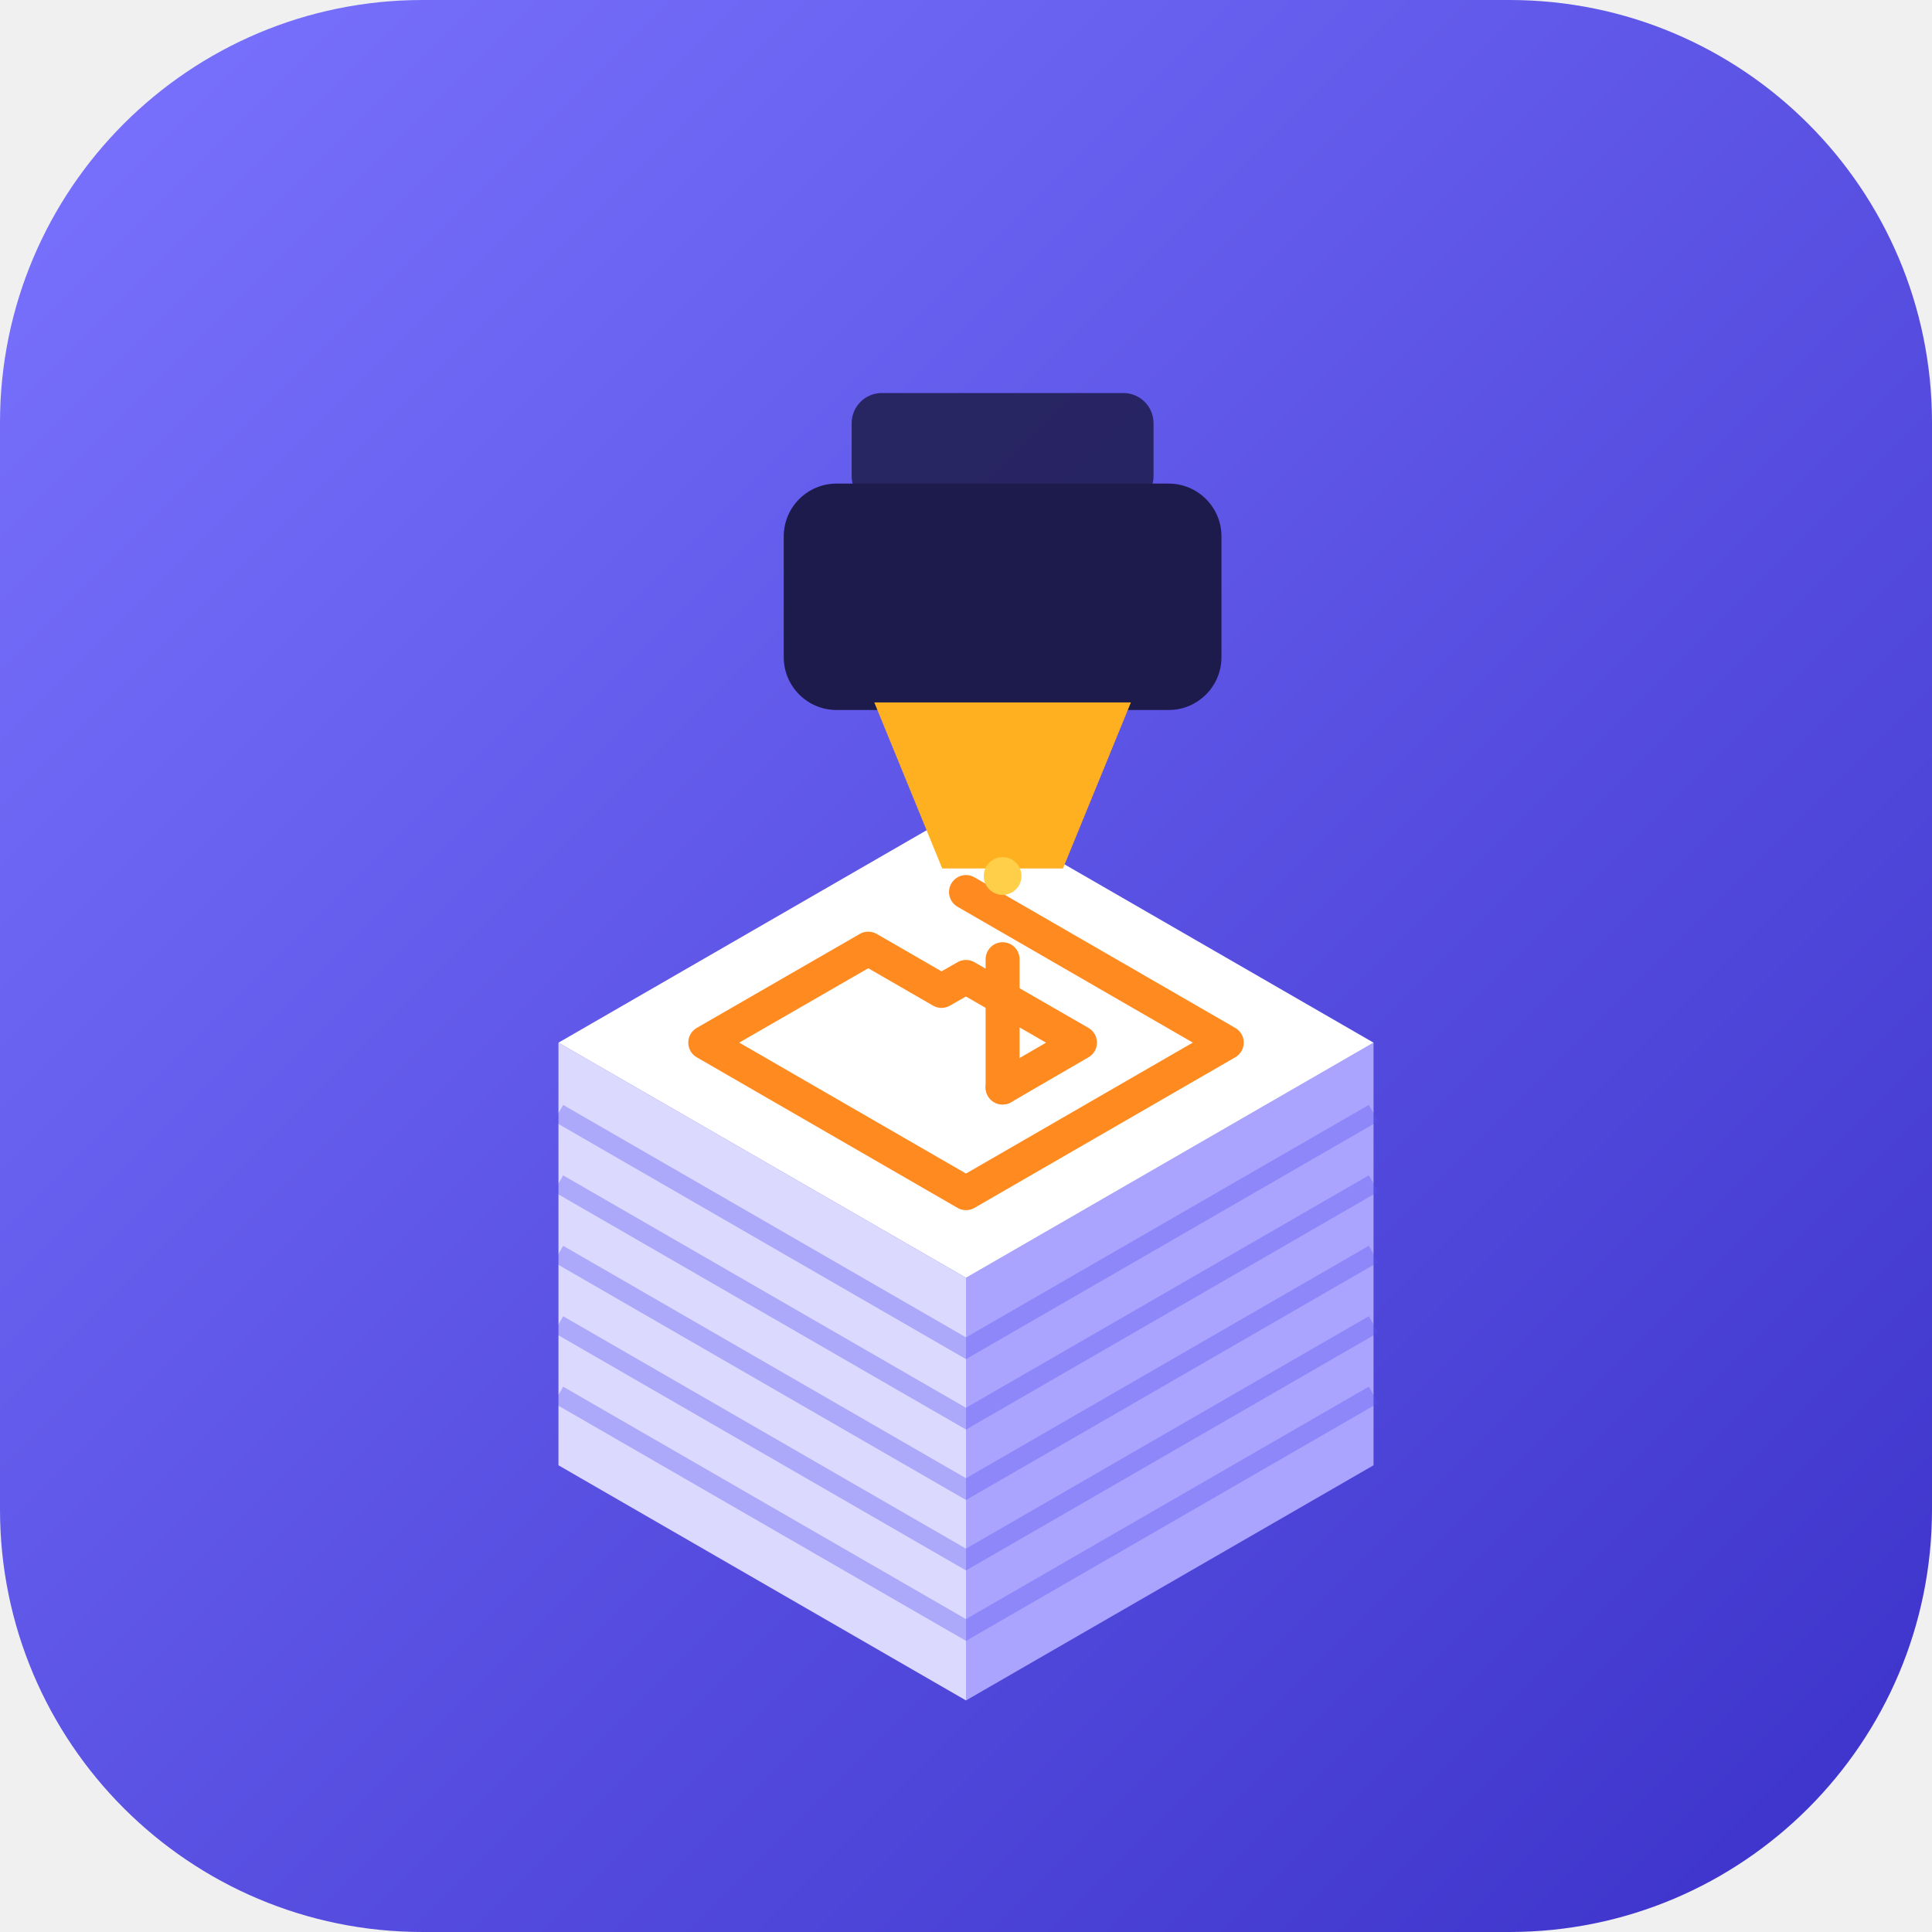
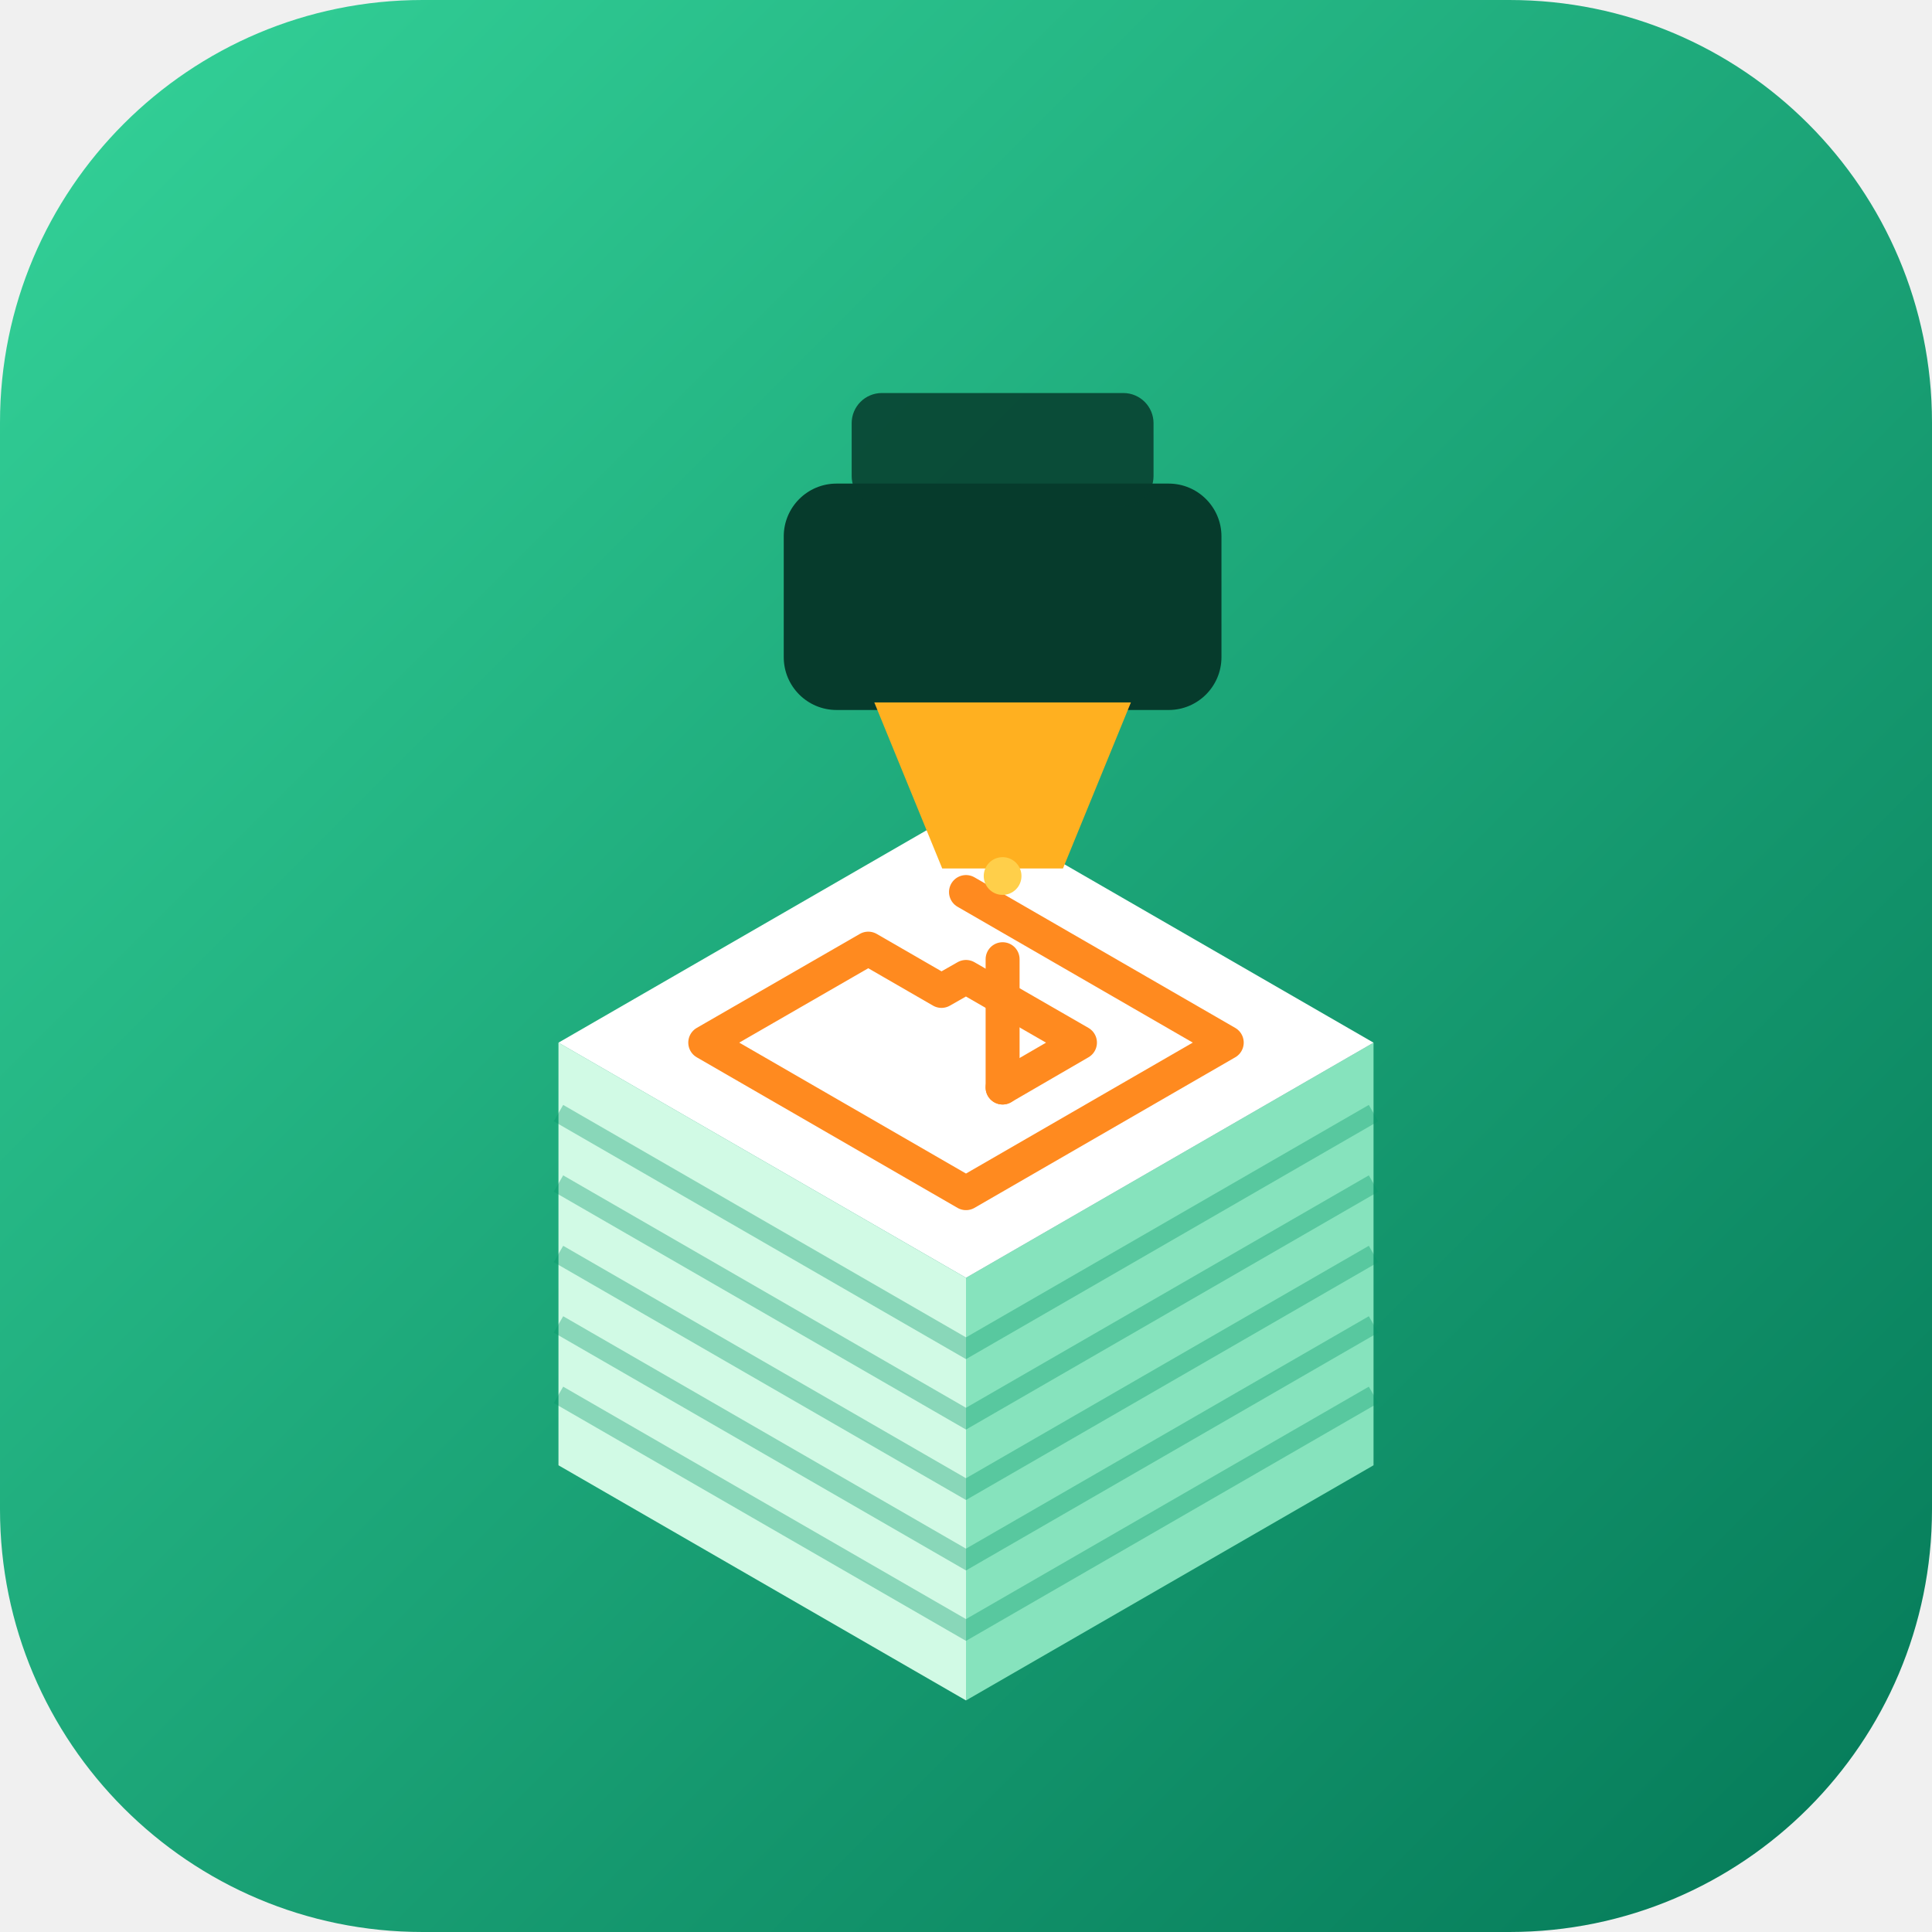
<svg xmlns="http://www.w3.org/2000/svg" viewBox="0 0 512 512">
  <defs>
    <linearGradient id="g" x1="0" y1="0" x2="1" y2="1">
-       <stop offset="0" stop-color="#7b74ff" />
-       <stop offset="1" stop-color="#3b31c9" />
+       <stop offset="0" stop-color="#34d399" />
+       <stop offset="1" stop-color="#047857" />
    </linearGradient>
  </defs>
  <rect width="512" height="512" rx="112" fill="url(#g)" />
-   <path d="M148 276.316 L256 338.632 L256 450.632 L148 388.316Z" fill="#dcd9ff" />
-   <path d="M364 276.316 L256 338.632 L256 450.632 L364 388.316Z" fill="#aaa4ff" />
-   <path d="M148 294.983 L256 357.299 L364 294.983" fill="none" stroke="#5750f1" stroke-opacity="0.35" stroke-width="5" />
-   <path d="M148 313.649 L256 375.965 L364 313.649" fill="none" stroke="#5750f1" stroke-opacity="0.35" stroke-width="5" />
-   <path d="M148 332.316 L256 394.632 L364 332.316" fill="none" stroke="#5750f1" stroke-opacity="0.35" stroke-width="5" />
-   <path d="M148 350.983 L256 413.299 L364 350.983" fill="none" stroke="#5750f1" stroke-opacity="0.35" stroke-width="5" />
-   <path d="M148 369.649 L256 431.965 L364 369.649" fill="none" stroke="#5750f1" stroke-opacity="0.35" stroke-width="5" />
+   <path d="M148 276.316 L256 338.632 L256 450.632 L148 388.316Z" fill="#d1fae5" />
+   <path d="M364 276.316 L256 338.632 L256 450.632 L364 388.316Z" fill="#86e3bd" />
+   <path d="M148 294.983 L256 357.299 L364 294.983" fill="none" stroke="#059669" stroke-opacity="0.35" stroke-width="5" />
+   <path d="M148 313.649 L256 375.965 L364 313.649" fill="none" stroke="#059669" stroke-opacity="0.35" stroke-width="5" />
+   <path d="M148 332.316 L256 394.632 L364 332.316" fill="none" stroke="#059669" stroke-opacity="0.35" stroke-width="5" />
+   <path d="M148 350.983 L256 413.299 L364 350.983" fill="none" stroke="#059669" stroke-opacity="0.35" stroke-width="5" />
+   <path d="M148 369.649 L256 431.965 L364 369.649" fill="none" stroke="#059669" stroke-opacity="0.35" stroke-width="5" />
  <path d="M256 214 L364 276.316 L256 338.632 L148 276.316Z" fill="#ffffff" />
  <path d="M256.0 236.4 L325.1 276.3 L256.0 316.2 L186.9 276.3 L230.1 251.4 L249.5 262.6 L256.0 258.9 L286.2 276.3 L265.7 288.2" fill="none" stroke="#ff8a1f" stroke-width="9" stroke-linecap="round" stroke-linejoin="round" />
  <path d="M265.7 254.2 V288.2" stroke="#ff8a1f" stroke-width="9" stroke-linecap="round" />
  <g transform="translate(9.7,0)">
-     <rect x="198" y="128.156" width="116" height="60" rx="14" fill="#1d1b4b" />
-     <rect x="216" y="104.156" width="80" height="30" rx="8" fill="#1d1b4b" opacity=".85" />
+     <rect x="198" y="128.156" width="116" height="60" rx="14" fill="#063b2c" />
+     <rect x="216" y="104.156" width="80" height="30" rx="8" fill="#063b2c" opacity=".85" />
    <path d="M222 186.156 h68 l-18 44 h-32z" fill="#ffb020" />
    <circle cx="256" cy="232.156" r="5" fill="#ffcf4a" />
  </g>
</svg>
